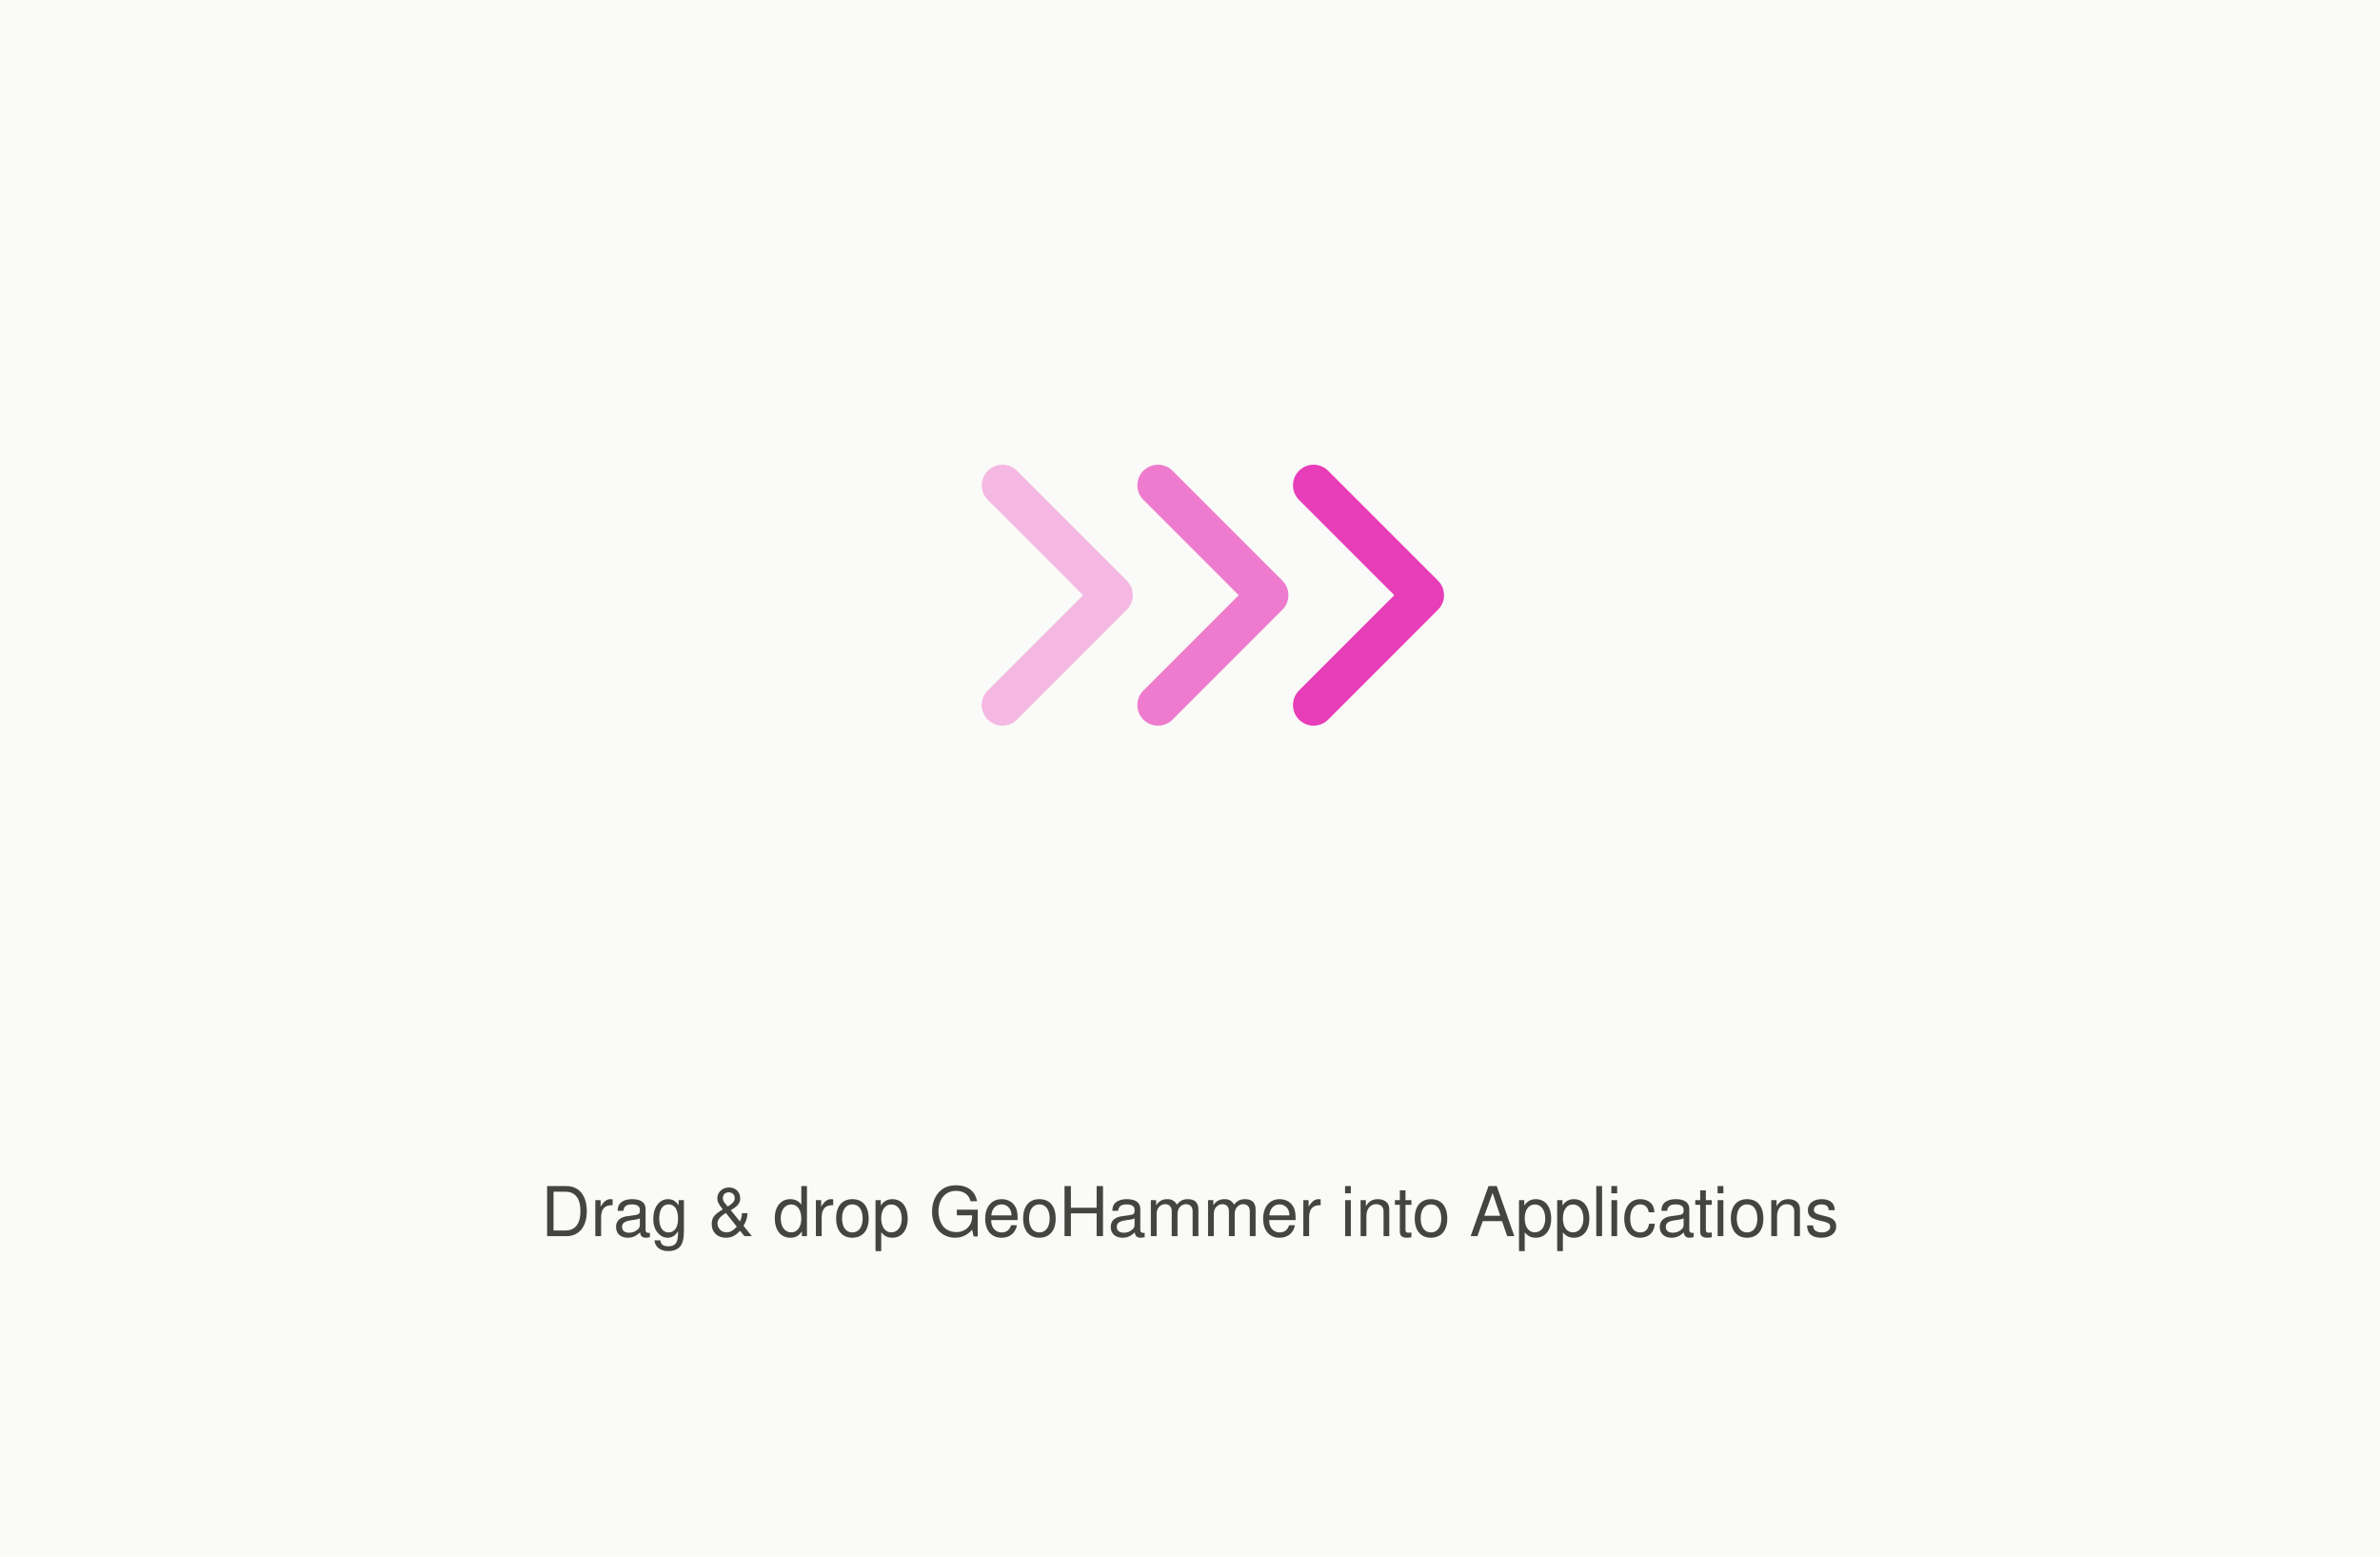
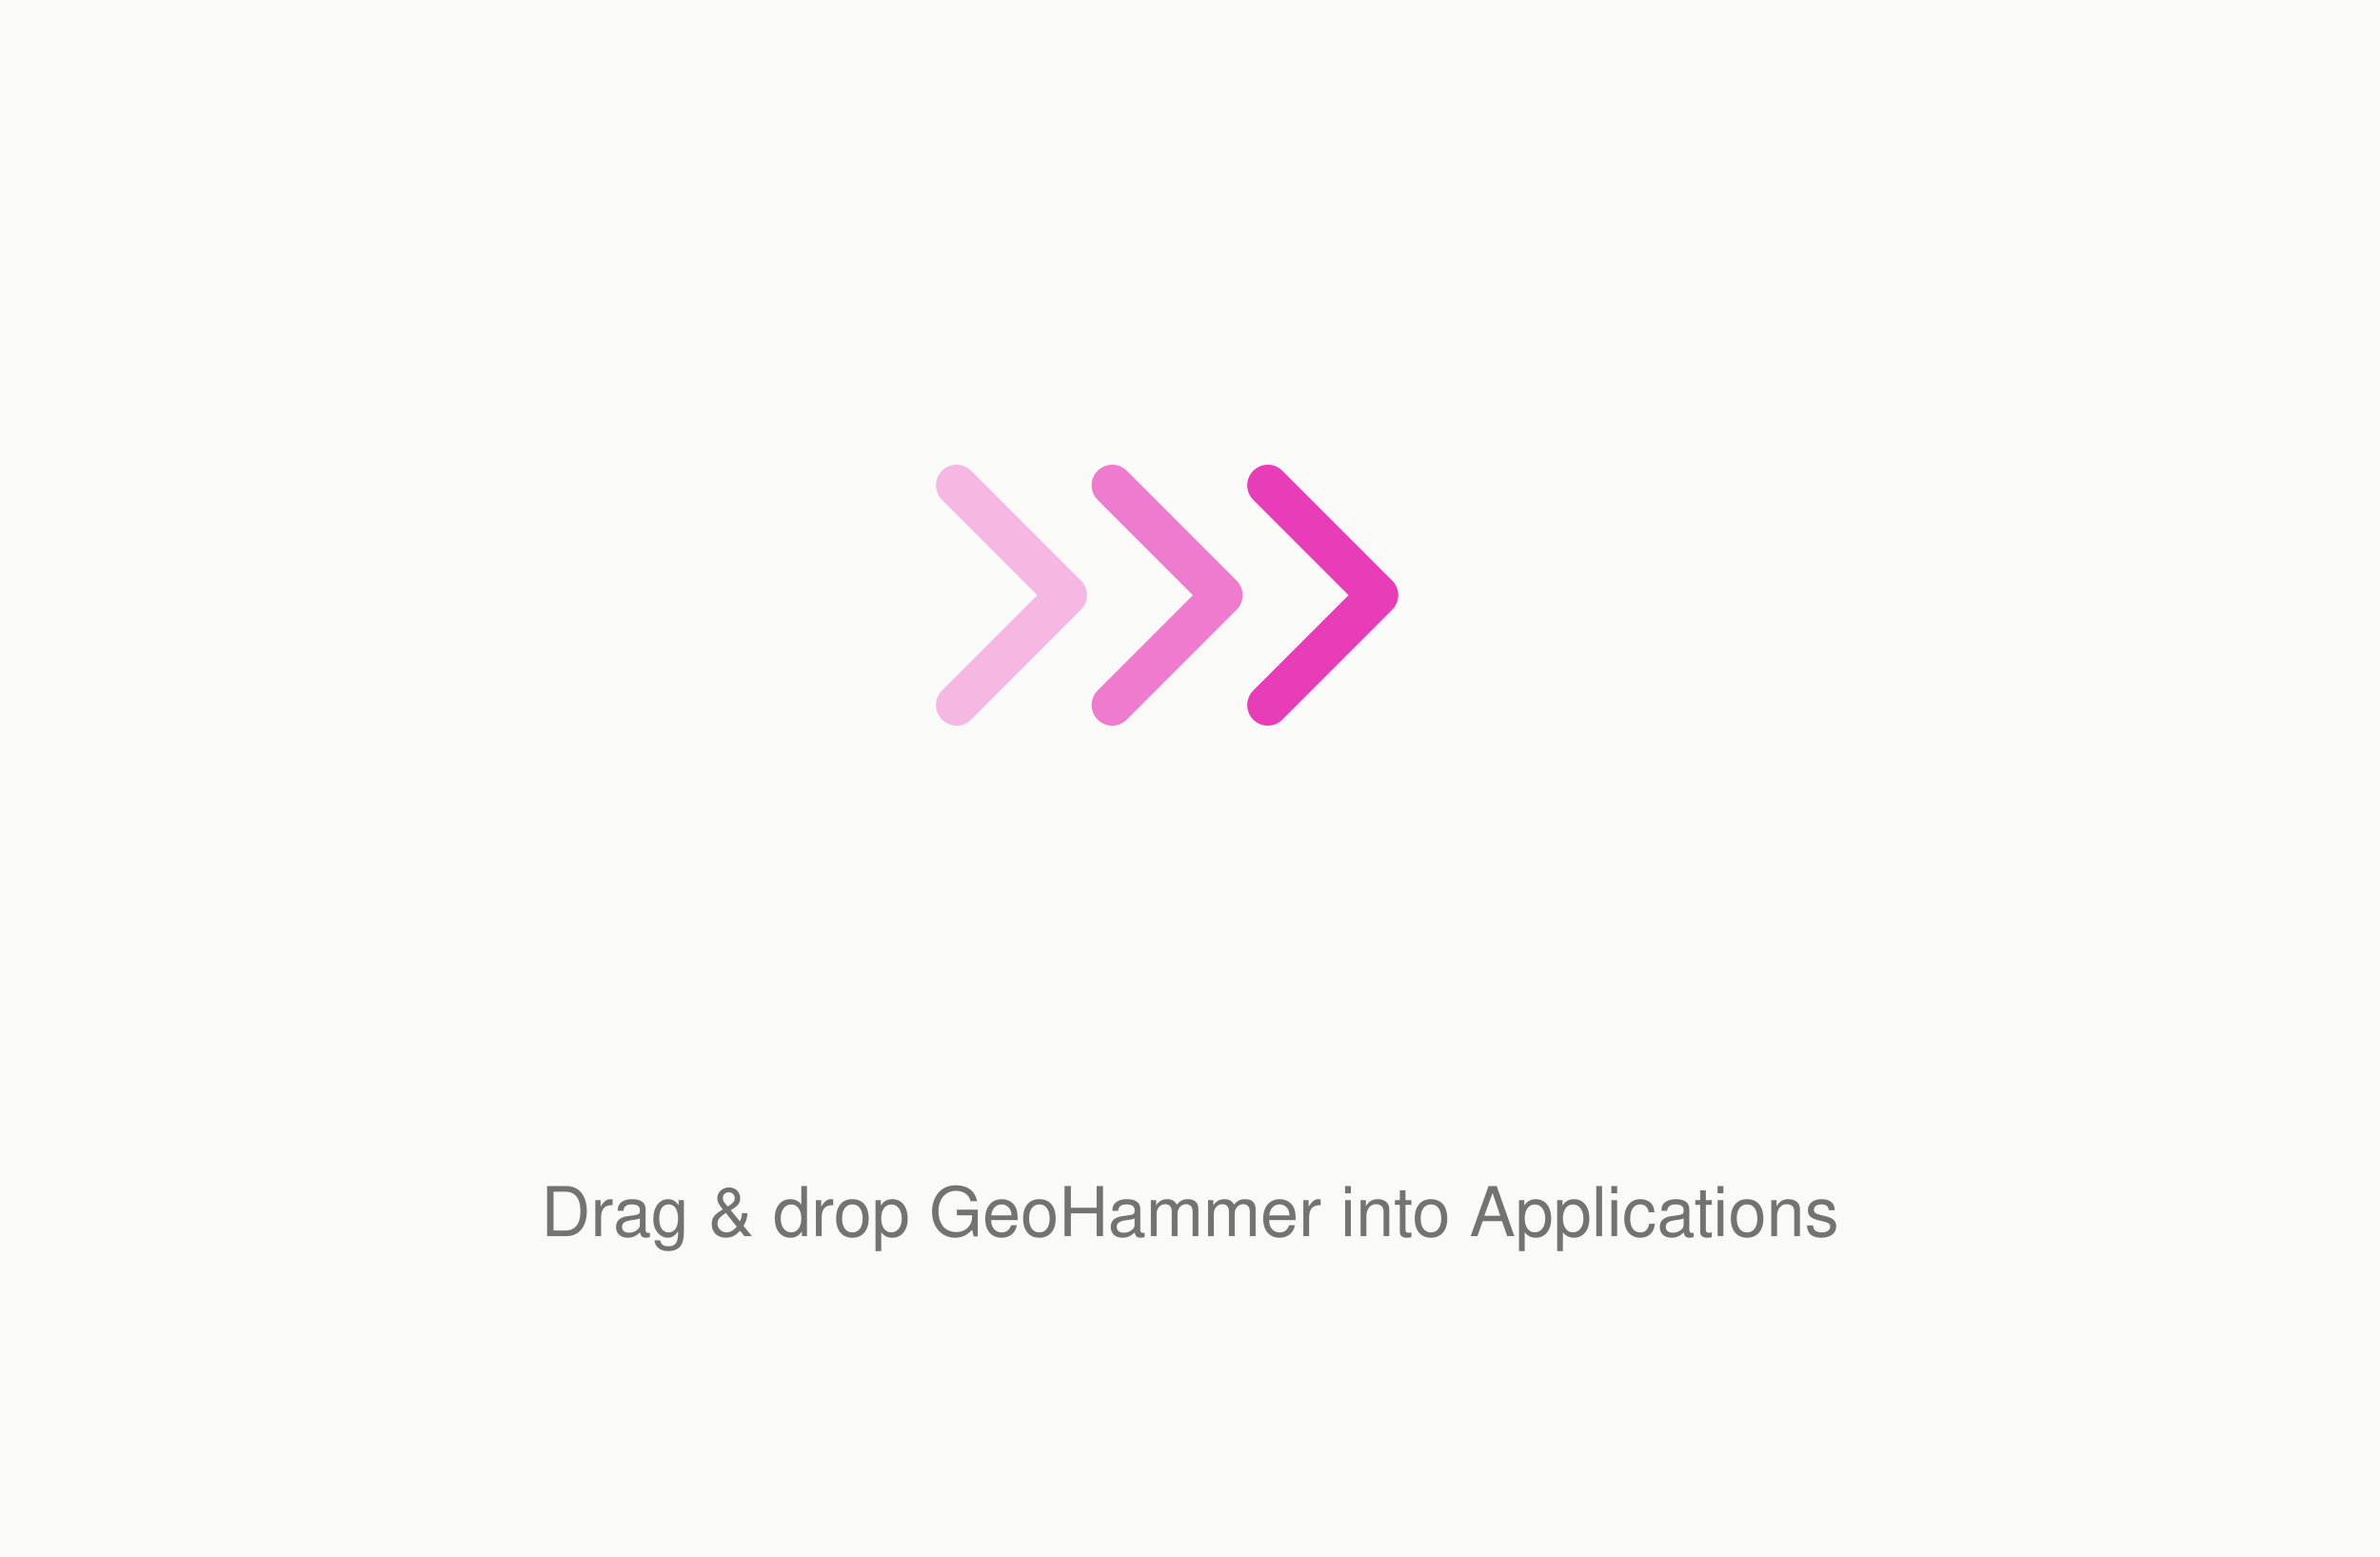
<svg xmlns="http://www.w3.org/2000/svg" width="520" height="340" viewBox="0 0 520 340">
  <rect width="520" height="340" fill="#FAFAF8" />
  <g fill="none" stroke="#E83DB8" stroke-width="9" stroke-linecap="round" stroke-linejoin="round">
-     <path d="M219 106 L243 130 L219 154" stroke="#F4B8E2" />
-     <path d="M253 106 L277 130 L253 154" stroke="#EE7BCD" />
-     <path d="M287 106 L311 130 L287 154" />
+     <path d="M209 106 L233 130 L209 154" stroke="#F4B8E2" />
+     <path d="M243 106 L267 130 L243 154" stroke="#EE7BCD" />
+     <path d="M277 106 L301 130 L277 154" />
  </g>
-   <text x="260" y="270" text-anchor="middle" font-family="Helvetica Neue, Helvetica, Arial" font-size="15" fill="#444441">Drag &amp; drop GeoHammer into Applications</text>
+   <text x="260" y="270" text-anchor="middle" font-family="Helvetica Neue, Helvetica, Arial" font-size="15" fill="#737371">Drag &amp; drop GeoHammer into Applications</text>
</svg>
